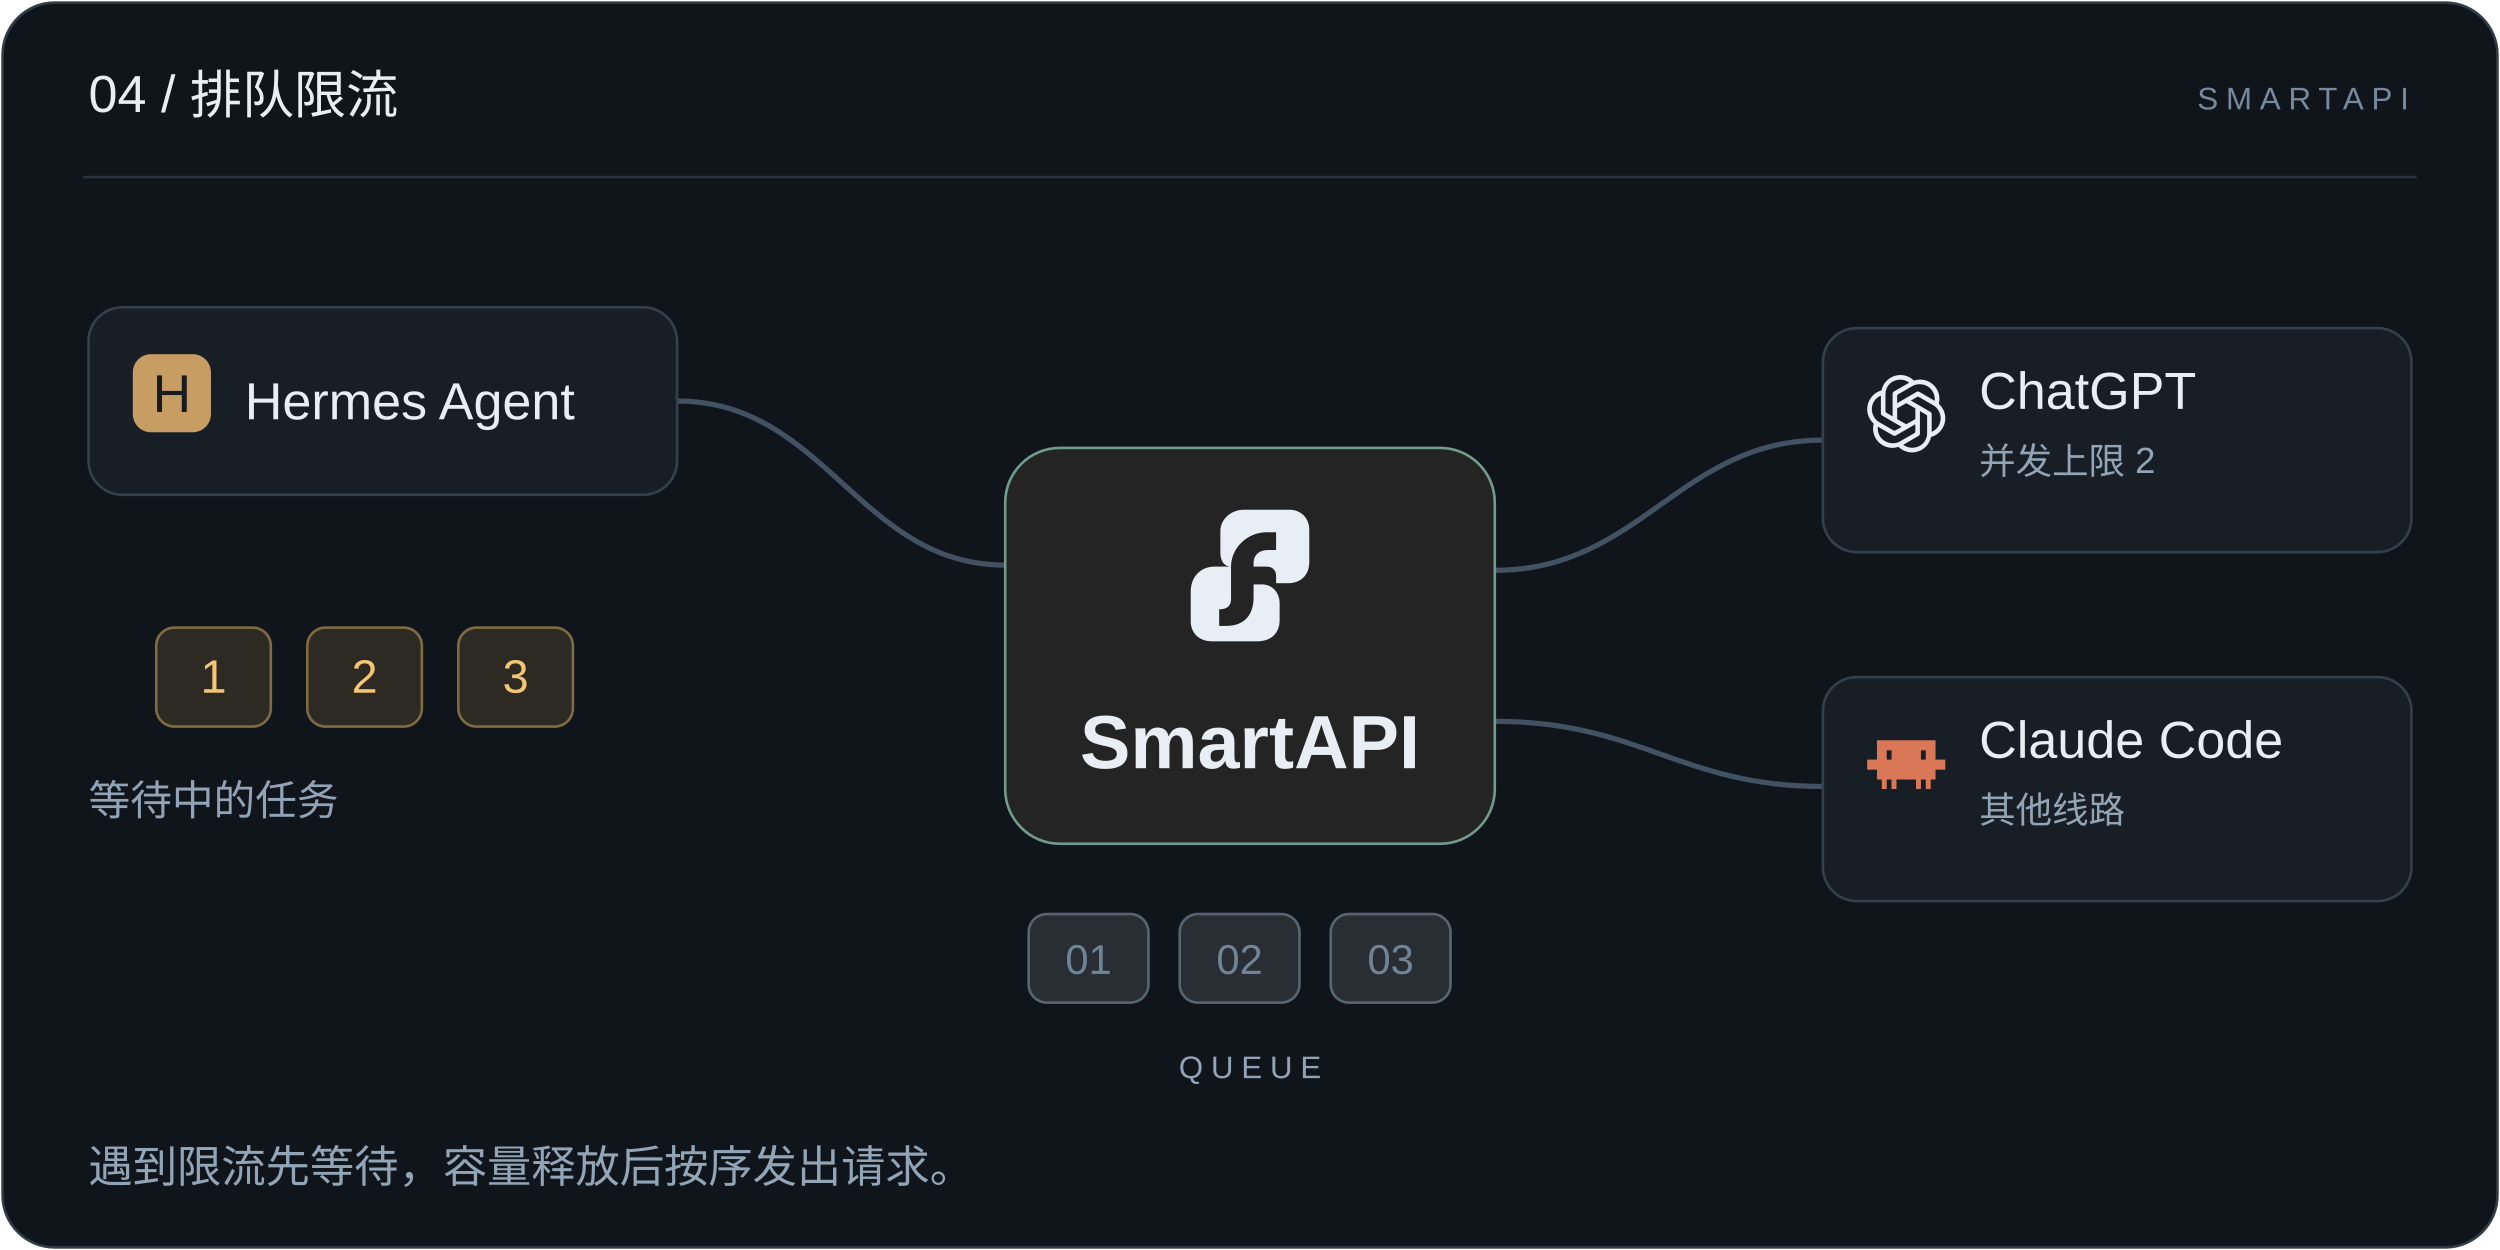
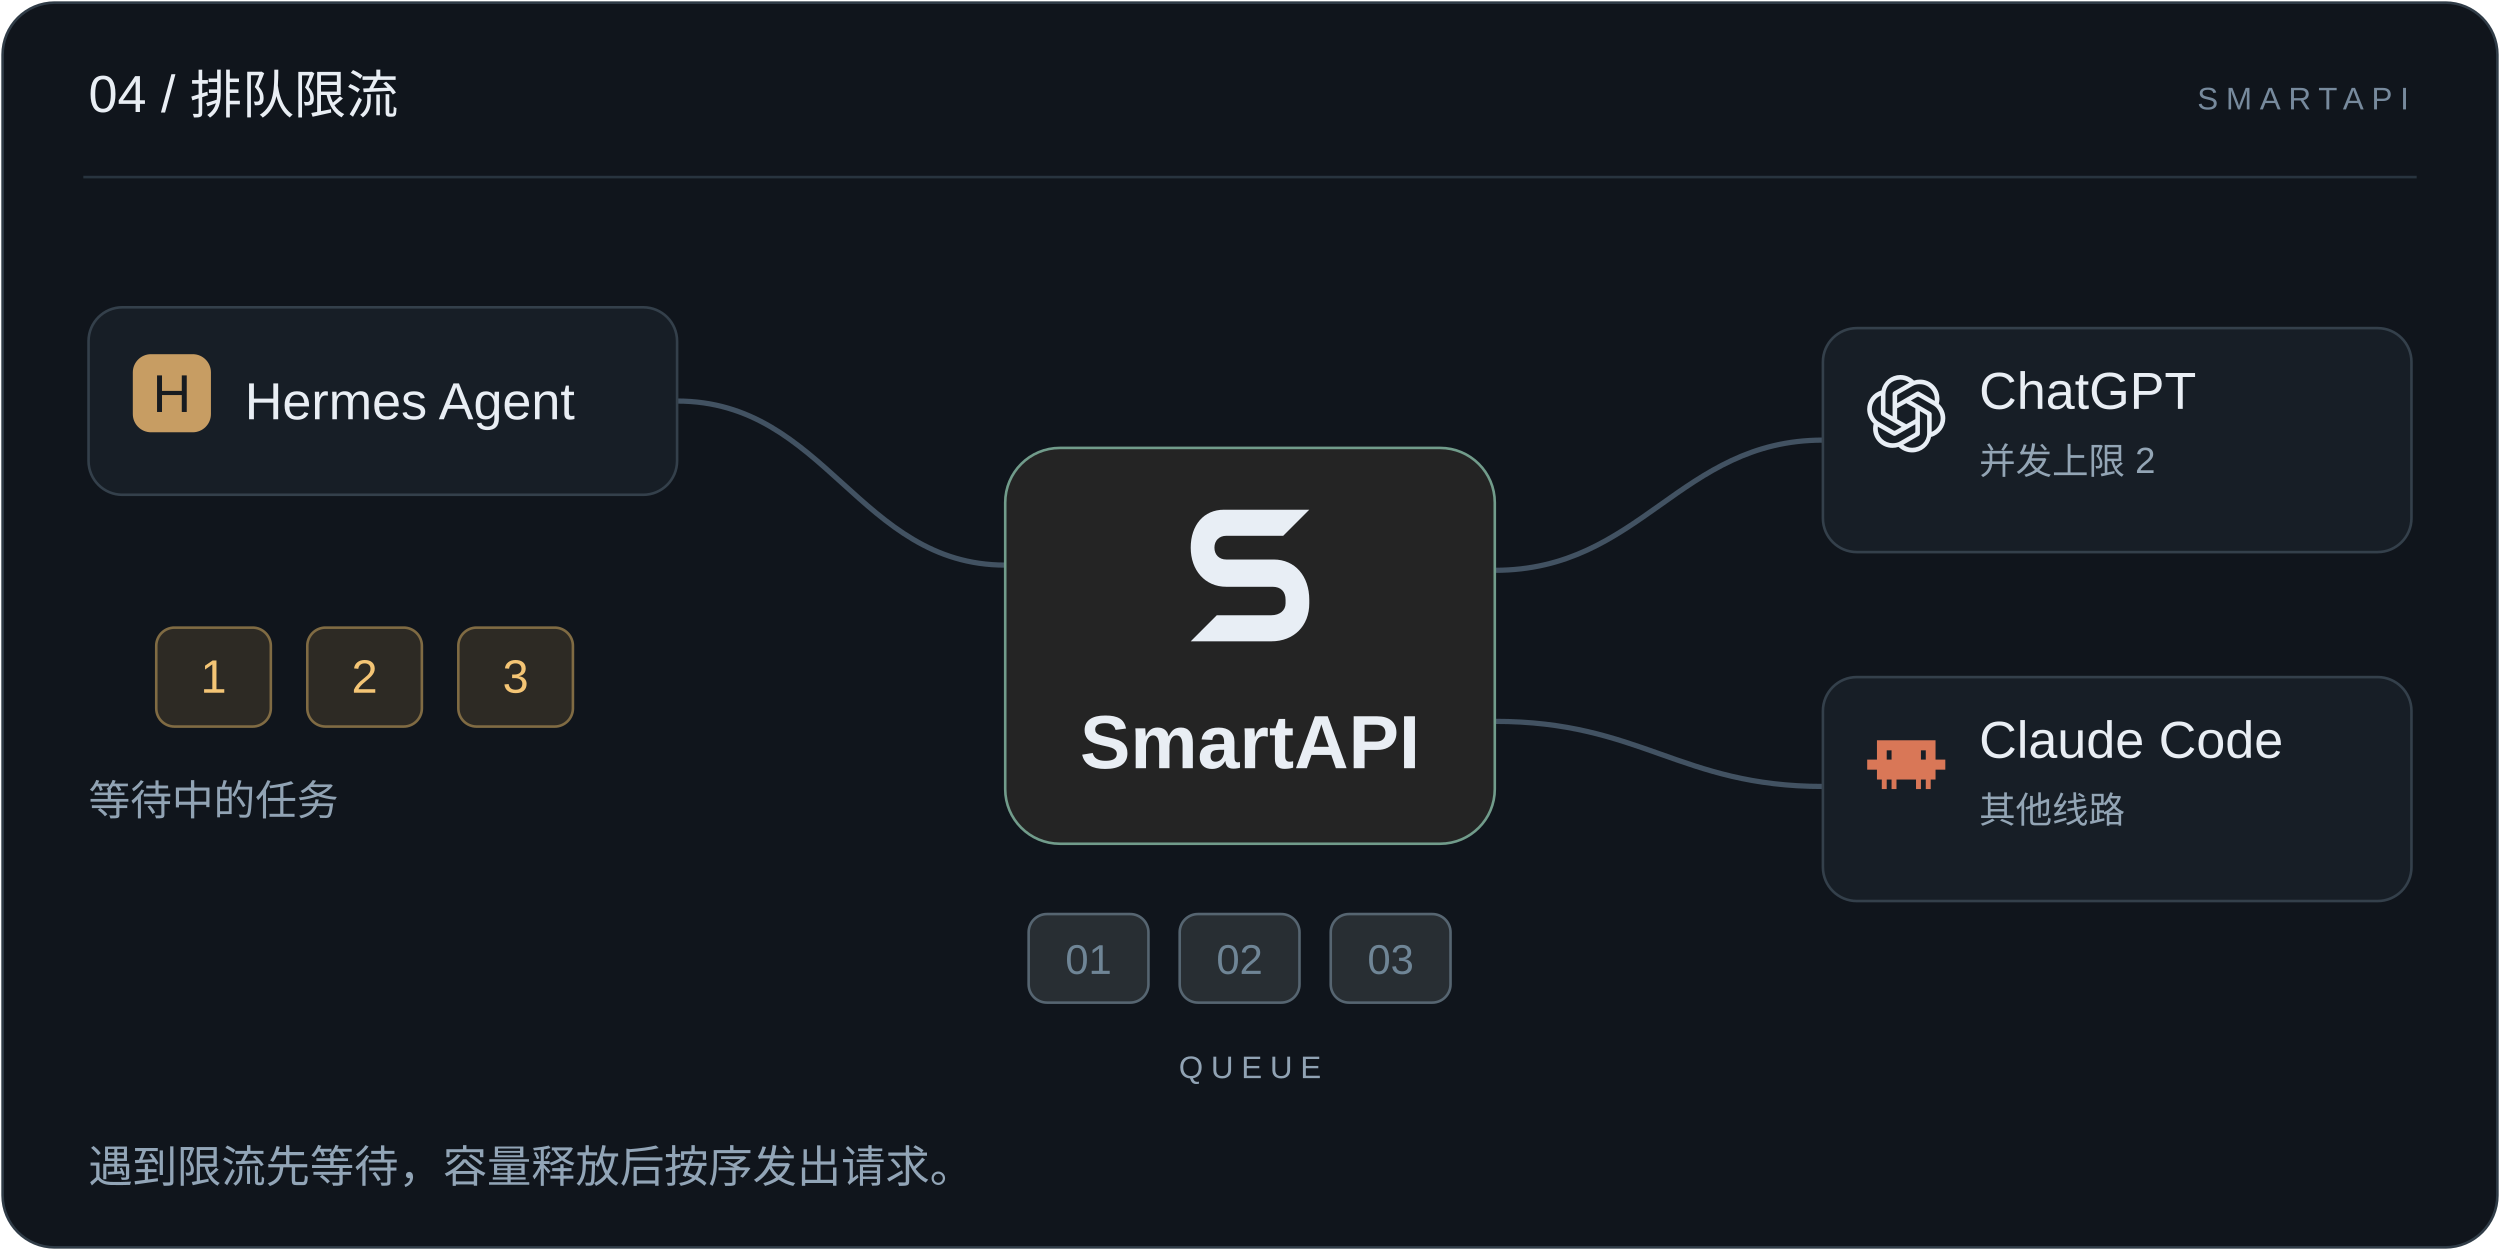
<svg xmlns="http://www.w3.org/2000/svg" width="960" height="480" viewBox="0 0 960 480" role="img" aria-labelledby="smartapi-queue-zh-title smartapi-queue-zh-desc" id="smartapi-queue-zh">
  <style>#smartapi-queue-zh{color:#e9eef4;font-family:-apple-system,BlinkMacSystemFont,Segoe UI,Arial,PingFang SC,Microsoft YaHei,sans-serif}@media(prefers-reduced-motion:reduce){#smartapi-queue-zh:not(.motion-enabled) .motion{display:none}}</style>
  <rect x="1" y="1" width="958" height="478" rx="20" fill="#10151c" stroke="#303c47" />
  <path d="M32 68H928" stroke="#28343f" />
  <text x="34" y="43" font-size="20" fill="#e9eef4">04 / 排队限流</text>
  <text x="925" y="42" font-size="12" fill="#778a9d" text-anchor="end" letter-spacing="3">SMARTAPI</text>
  <path d="M260 154 C317 154 330 217 386 217" fill="none" stroke="#425262" stroke-width="2" />
  <path d="M574 219 C630 219 645 169 700 169" fill="none" stroke="#425262" stroke-width="2" />
  <path d="M574 277 C630 277 645 302 700 302" fill="none" stroke="#425262" stroke-width="2" />
  <rect x="34" y="118" width="226" height="72" rx="13" fill="#171e26" stroke="#34404b" />
  <rect x="51" y="136" width="30" height="30" rx="7" fill="#c79d63" />
  <text x="66.0" y="158.2" text-anchor="middle" font-size="20.4" fill="#171b20">H</text>
  <text x="94" y="161.0" font-size="20" fill="#e9eef4">Hermes Agent</text>
  <rect x="700" y="126" width="226" height="86" rx="13" fill="#171e26" stroke="#34404b" />
  <svg x="717" y="144" width="30" height="30" viewBox="0 0 24 24" fill="currentColor" color="#e8eef5">
    <path d="M9.205 8.658v-2.26c0-.19.072-.333.238-.428l4.543-2.616c.619-.357 1.356-.523 2.117-.523 2.854 0 4.662 2.212 4.662 4.566 0 .167 0 .357-.024.547l-4.71-2.759a.797.797 0 00-.856 0l-5.97 3.473zm10.609 8.8V12.06c0-.333-.143-.57-.429-.737l-5.97-3.473 1.95-1.118a.433.433 0 01.476 0l4.543 2.617c1.309.76 2.189 2.378 2.189 3.948 0 1.808-1.07 3.473-2.76 4.163zM7.802 12.703l-1.95-1.142c-.167-.095-.239-.238-.239-.428V5.899c0-2.545 1.95-4.472 4.591-4.472 1 0 1.927.333 2.712.928L8.23 5.067c-.285.166-.428.404-.428.737v6.898zM12 15.128l-2.795-1.57v-3.33L12 8.658l2.795 1.57v3.33L12 15.128zm1.796 7.23c-1 0-1.927-.332-2.712-.927l4.686-2.712c.285-.166.428-.404.428-.737v-6.898l1.974 1.142c.167.095.238.238.238.428v5.233c0 2.545-1.974 4.472-4.614 4.472zm-5.637-5.303l-4.544-2.617c-1.308-.761-2.188-2.378-2.188-3.948A4.482 4.482 0 014.21 6.327v5.423c0 .333.143.571.428.738l5.947 3.449-1.95 1.118a.432.432 0 01-.476 0zm-.262 3.9c-2.688 0-4.662-2.021-4.662-4.519 0-.19.024-.38.047-.57l4.686 2.71c.286.167.571.167.856 0l5.97-3.448v2.26c0 .19-.07.333-.237.428l-4.543 2.616c-.619.357-1.356.523-2.117.523zm5.899 2.83a5.947 5.947 0 005.827-4.756C22.287 18.339 24 15.84 24 13.296c0-1.665-.713-3.282-1.998-4.448.119-.5.19-.999.19-1.498 0-3.401-2.759-5.947-5.946-5.947-.642 0-1.26.095-1.88.31A5.962 5.962 0 0010.205 0a5.947 5.947 0 00-5.827 4.757C1.713 5.447 0 7.945 0 10.49c0 1.666.713 3.283 1.998 4.448-.119.5-.19 1-.19 1.499 0 3.401 2.759 5.946 5.946 5.946.642 0 1.26-.095 1.88-.309a5.96 5.96 0 004.162 1.713z" />
  </svg>
  <text x="760" y="157" font-size="20" fill="#e9eef4">ChatGPT</text>
  <text x="760" y="182" font-size="14" fill="#93a5b5">并发上限 2</text>
  <rect x="700" y="260" width="226" height="86" rx="13" fill="#171e26" stroke="#34404b" />
  <svg x="717" y="278" width="30" height="30" viewBox="0 0 24 24" fill="currentColor" color="#e8eef5">
    <path clip-rule="evenodd" d="M20.998 10.949H24v3.102h-3v3.028h-1.487V20H18v-2.921h-1.487V20H15v-2.921H9V20H7.488v-2.921H6V20H4.487v-2.921H3V14.05H0V10.95h3V5h17.998v5.949zM6 10.949h1.488V8.102H6v2.847zm10.51 0H18V8.102h-1.49v2.847z" fill="#D97757" fill-rule="evenodd" />
  </svg>
  <text x="760" y="291" font-size="20" fill="#e9eef4">Claude Code</text>
  <text x="760" y="316" font-size="14" fill="#93a5b5">其他线路</text>
  <rect x="60" y="241" width="44" height="38" rx="7" fill="#2d2a24" stroke="#806b43" />
  <text x="82" y="266" font-size="18" fill="#f4c575" text-anchor="middle">1</text>
  <rect x="395" y="351" width="46" height="34" rx="7" fill="#282e33" stroke="#566571" />
  <text x="418" y="374" font-size="16" fill="#6f8596" text-anchor="middle">01</text>
  <rect x="118" y="241" width="44" height="38" rx="7" fill="#2d2a24" stroke="#806b43" />
  <text x="140" y="266" font-size="18" fill="#f4c575" text-anchor="middle">2</text>
  <rect x="453" y="351" width="46" height="34" rx="7" fill="#282e33" stroke="#566571" />
  <text x="476" y="374" font-size="16" fill="#6f8596" text-anchor="middle">02</text>
  <rect x="176" y="241" width="44" height="38" rx="7" fill="#2d2a24" stroke="#806b43" />
  <text x="198" y="266" font-size="18" fill="#f4c575" text-anchor="middle">3</text>
  <rect x="511" y="351" width="46" height="34" rx="7" fill="#282e33" stroke="#566571" />
  <text x="534" y="374" font-size="16" fill="#6f8596" text-anchor="middle">03</text>
  <text x="34" y="313" font-size="16" fill="#91a3b4">等待中的任务</text>
  <text x="480" y="414" font-size="12" fill="#91a3b4" text-anchor="middle" letter-spacing="3">QUEUE</text>
  <rect x="386" y="172" width="188" height="152" rx="21" fill="#242424" stroke="#719c8b" />
  <svg x="452" y="193" width="56" height="56" viewBox="0 0 112 123" fill="currentColor" color="#e8eef5">
-     <path transform="translate(6 6)" d="M45 0H83C93 0 100 7 100 17V44C100 55 93 62 82 62H72V56C72 51 69 48 64 48H53V45C53 38 58 34 65 34H72V19H64C48 19 34 32 34 48C28 48 25 43 25 36V18C25 8 34 0 45 0ZM20 48H34V75C34 81 31 84 24 84V98H30C45 98 53 89 53 74V63H60C69 63 75 70 75 79V93C75 104 68 111 56 111H18C7 111 0 104 0 94V69C0 57 8 48 20 48Z" />
+     <path transform="translate(6 6)" d="M28 0H100L78 22H30C24 22 20 26 20 32C20 38 24 42 30 42H70C88 42 100 56 100 76V79C100 98 87 111 68 111H0L22 89H68C75 89 80 85 80 79V76C80 69 76 65 69 65H30C12 65 0 51 0 32C0 13 11 0 28 0Z" />
  </svg>
  <text x="480" y="295" font-size="29" fill="#e9eef4" text-anchor="middle" font-weight="650">SmartAPI</text>
  <g class="motion" opacity="0">
    <animate attributeName="opacity" values="0;0;1;1;0;0" keyTimes="0;0.02;0.021;0.15;0.151;1" dur="8s" repeatCount="indefinite" />
    <circle r="8" fill="#f4c575" opacity=".2">
      <animateMotion path="M260 154 C317 154 330 217 386 217" keyPoints="0;0;1;1" keyTimes="0;0.02;0.15;1" calcMode="linear" dur="8s" repeatCount="indefinite" />
    </circle>
    <circle r="4.5" fill="#f4c575" stroke="#eefbff" stroke-width=".8">
      <animateMotion path="M260 154 C317 154 330 217 386 217" keyPoints="0;0;1;1" keyTimes="0;0.02;0.15;1" calcMode="linear" dur="8s" repeatCount="indefinite" />
    </circle>
  </g>
  <g class="motion" opacity="0">
    <animate attributeName="opacity" values="0;0;1;1;0;0" keyTimes="0;0.18;0.181;0.57;0.571;1" dur="8s" repeatCount="indefinite" />
    <rect x="395" y="351" width="46" height="34" rx="7" fill="#4a3c25" stroke="#f4c575" />
    <text x="418" y="374" font-size="16" fill="#f4c575" text-anchor="middle">01</text>
  </g>
  <g class="motion" opacity="0">
    <animate attributeName="opacity" values="0;0;1;1;0;0" keyTimes="0;0.59;0.591;0.68;0.681;1" dur="8s" repeatCount="indefinite" />
    <circle r="8" fill="#79d8ff" opacity=".2">
      <animateMotion path="M574 219 C630 219 645 169 700 169" keyPoints="0;0;1;1" keyTimes="0;0.59;0.68;1" calcMode="linear" dur="8s" repeatCount="indefinite" />
    </circle>
    <circle r="4.5" fill="#79d8ff" stroke="#eefbff" stroke-width=".8">
      <animateMotion path="M574 219 C630 219 645 169 700 169" keyPoints="0;0;1;1" keyTimes="0;0.59;0.68;1" calcMode="linear" dur="8s" repeatCount="indefinite" />
    </circle>
  </g>
  <g class="motion" opacity="0">
    <animate attributeName="opacity" values="0;0;1;1;0;0" keyTimes="0;0.08;0.081;0.21;0.211;1" dur="8s" repeatCount="indefinite" />
    <circle r="8" fill="#f4c575" opacity=".2">
      <animateMotion path="M260 154 C317 154 330 217 386 217" keyPoints="0;0;1;1" keyTimes="0;0.08;0.21;1" calcMode="linear" dur="8s" repeatCount="indefinite" />
    </circle>
    <circle r="4.5" fill="#f4c575" stroke="#eefbff" stroke-width=".8">
      <animateMotion path="M260 154 C317 154 330 217 386 217" keyPoints="0;0;1;1" keyTimes="0;0.08;0.21;1" calcMode="linear" dur="8s" repeatCount="indefinite" />
    </circle>
  </g>
  <g class="motion" opacity="0">
    <animate attributeName="opacity" values="0;0;1;1;0;0" keyTimes="0;0.22;0.221;0.69;0.691;1" dur="8s" repeatCount="indefinite" />
    <rect x="453" y="351" width="46" height="34" rx="7" fill="#4a3c25" stroke="#f4c575" />
    <text x="476" y="374" font-size="16" fill="#f4c575" text-anchor="middle">02</text>
  </g>
  <g class="motion" opacity="0">
    <animate attributeName="opacity" values="0;0;1;1;0;0" keyTimes="0;0.71;0.711;0.8;0.801;1" dur="8s" repeatCount="indefinite" />
    <circle r="8" fill="#79d8ff" opacity=".2">
      <animateMotion path="M574 219 C630 219 645 169 700 169" keyPoints="0;0;1;1" keyTimes="0;0.71;0.8;1" calcMode="linear" dur="8s" repeatCount="indefinite" />
    </circle>
    <circle r="4.5" fill="#79d8ff" stroke="#eefbff" stroke-width=".8">
      <animateMotion path="M574 219 C630 219 645 169 700 169" keyPoints="0;0;1;1" keyTimes="0;0.71;0.8;1" calcMode="linear" dur="8s" repeatCount="indefinite" />
    </circle>
  </g>
  <g class="motion" opacity="0">
    <animate attributeName="opacity" values="0;0;1;1;0;0" keyTimes="0;0.14;0.141;0.27;0.271;1" dur="8s" repeatCount="indefinite" />
    <circle r="8" fill="#f4c575" opacity=".2">
      <animateMotion path="M260 154 C317 154 330 217 386 217" keyPoints="0;0;1;1" keyTimes="0;0.14;0.27;1" calcMode="linear" dur="8s" repeatCount="indefinite" />
    </circle>
    <circle r="4.5" fill="#f4c575" stroke="#eefbff" stroke-width=".8">
      <animateMotion path="M260 154 C317 154 330 217 386 217" keyPoints="0;0;1;1" keyTimes="0;0.14;0.27;1" calcMode="linear" dur="8s" repeatCount="indefinite" />
    </circle>
  </g>
  <g class="motion" opacity="0">
    <animate attributeName="opacity" values="0;0;1;1;0;0" keyTimes="0;0.26;0.261;0.81;0.811;1" dur="8s" repeatCount="indefinite" />
    <rect x="511" y="351" width="46" height="34" rx="7" fill="#4a3c25" stroke="#f4c575" />
    <text x="534" y="374" font-size="16" fill="#f4c575" text-anchor="middle">03</text>
  </g>
  <g class="motion" opacity="0">
    <animate attributeName="opacity" values="0;0;1;1;0;0" keyTimes="0;0.83;0.831;0.92;0.921;1" dur="8s" repeatCount="indefinite" />
    <circle r="8" fill="#79d8ff" opacity=".2">
      <animateMotion path="M574 219 C630 219 645 169 700 169" keyPoints="0;0;1;1" keyTimes="0;0.83;0.92;1" calcMode="linear" dur="8s" repeatCount="indefinite" />
    </circle>
    <circle r="4.5" fill="#79d8ff" stroke="#eefbff" stroke-width=".8">
      <animateMotion path="M574 219 C630 219 645 169 700 169" keyPoints="0;0;1;1" keyTimes="0;0.83;0.92;1" calcMode="linear" dur="8s" repeatCount="indefinite" />
    </circle>
  </g>
  <g class="motion" opacity="0">
    <animate attributeName="opacity" values="0;0;1;1;0;0" keyTimes="0;0.25;0.251;0.56;0.561;1" dur="8s" repeatCount="indefinite" />
    <text x="815" y="188" font-size="16" fill="#f4c575">429 · WAIT</text>
  </g>
  <g class="motion" opacity="0">
    <animate attributeName="opacity" values="0;0;1;1;0;0" keyTimes="0;0.59;0.591;0.96;0.961;1" dur="8s" repeatCount="indefinite" />
    <text x="815" y="188" font-size="16" fill="#a3edbc">1 / 2 · GO</text>
  </g>
  <text x="34" y="454" font-size="17" fill="#92a5b7">遇到限流先等待，容量释放后按序发出请求。</text>
</svg>
